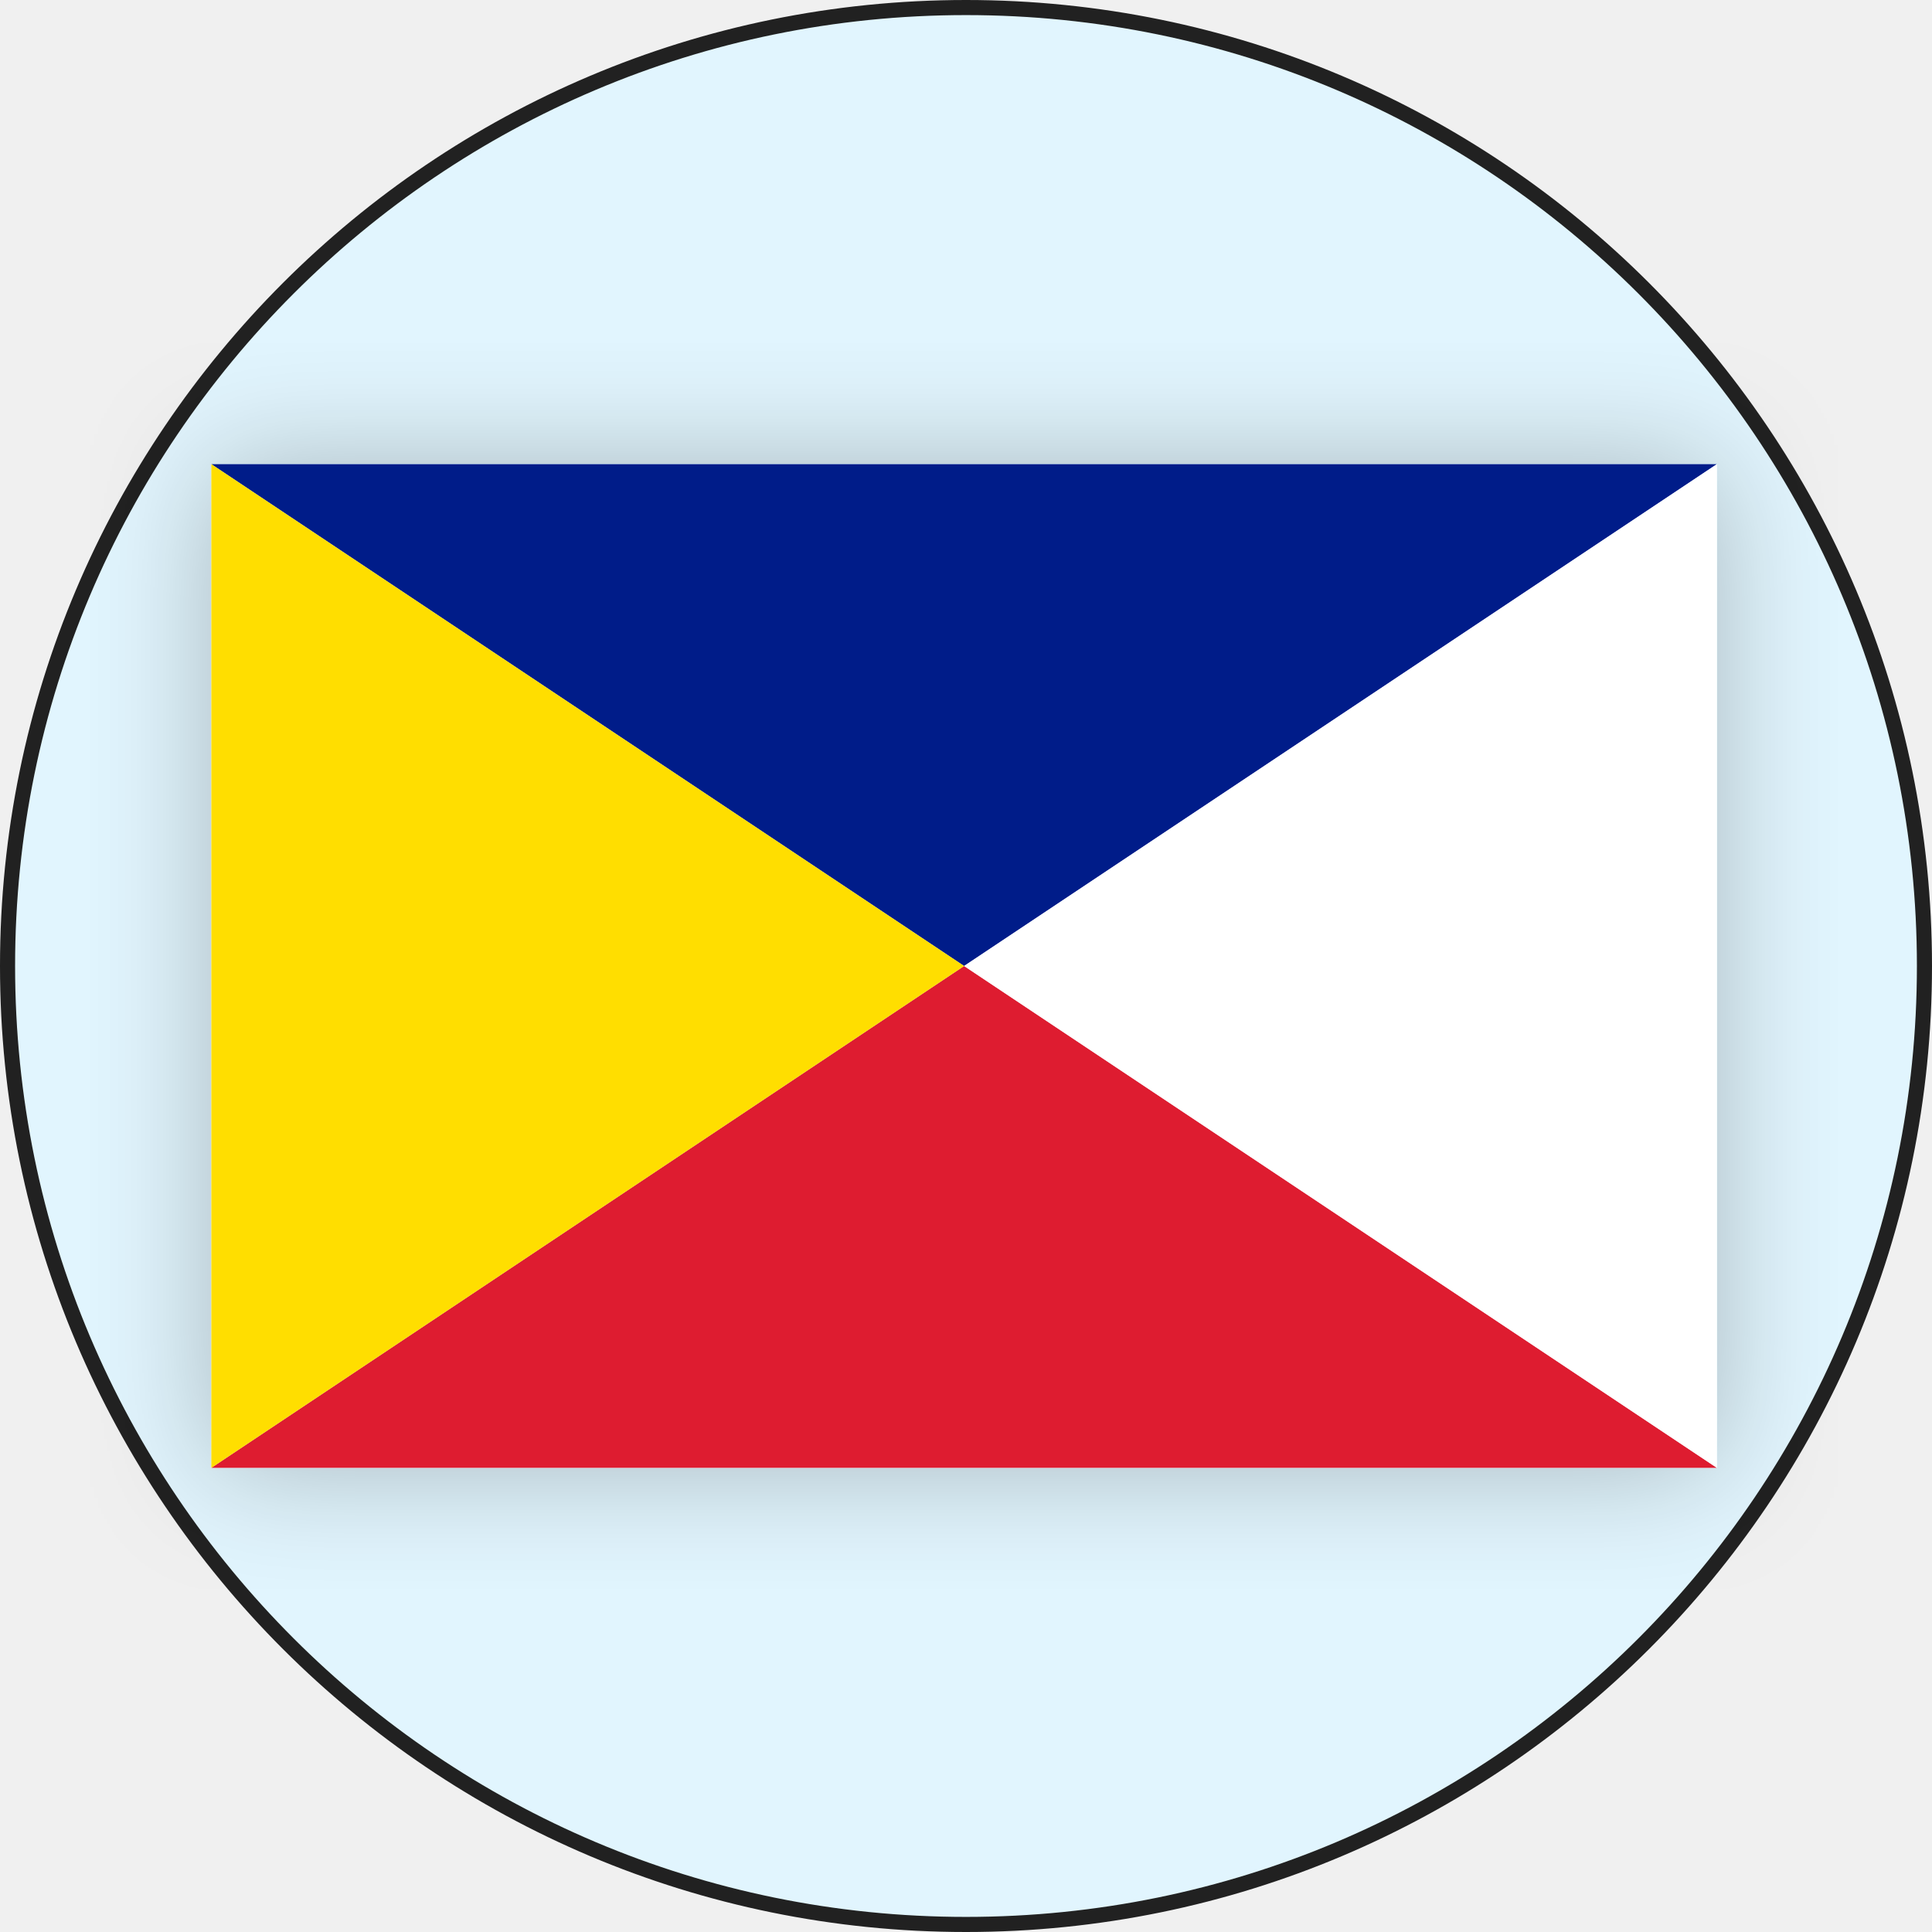
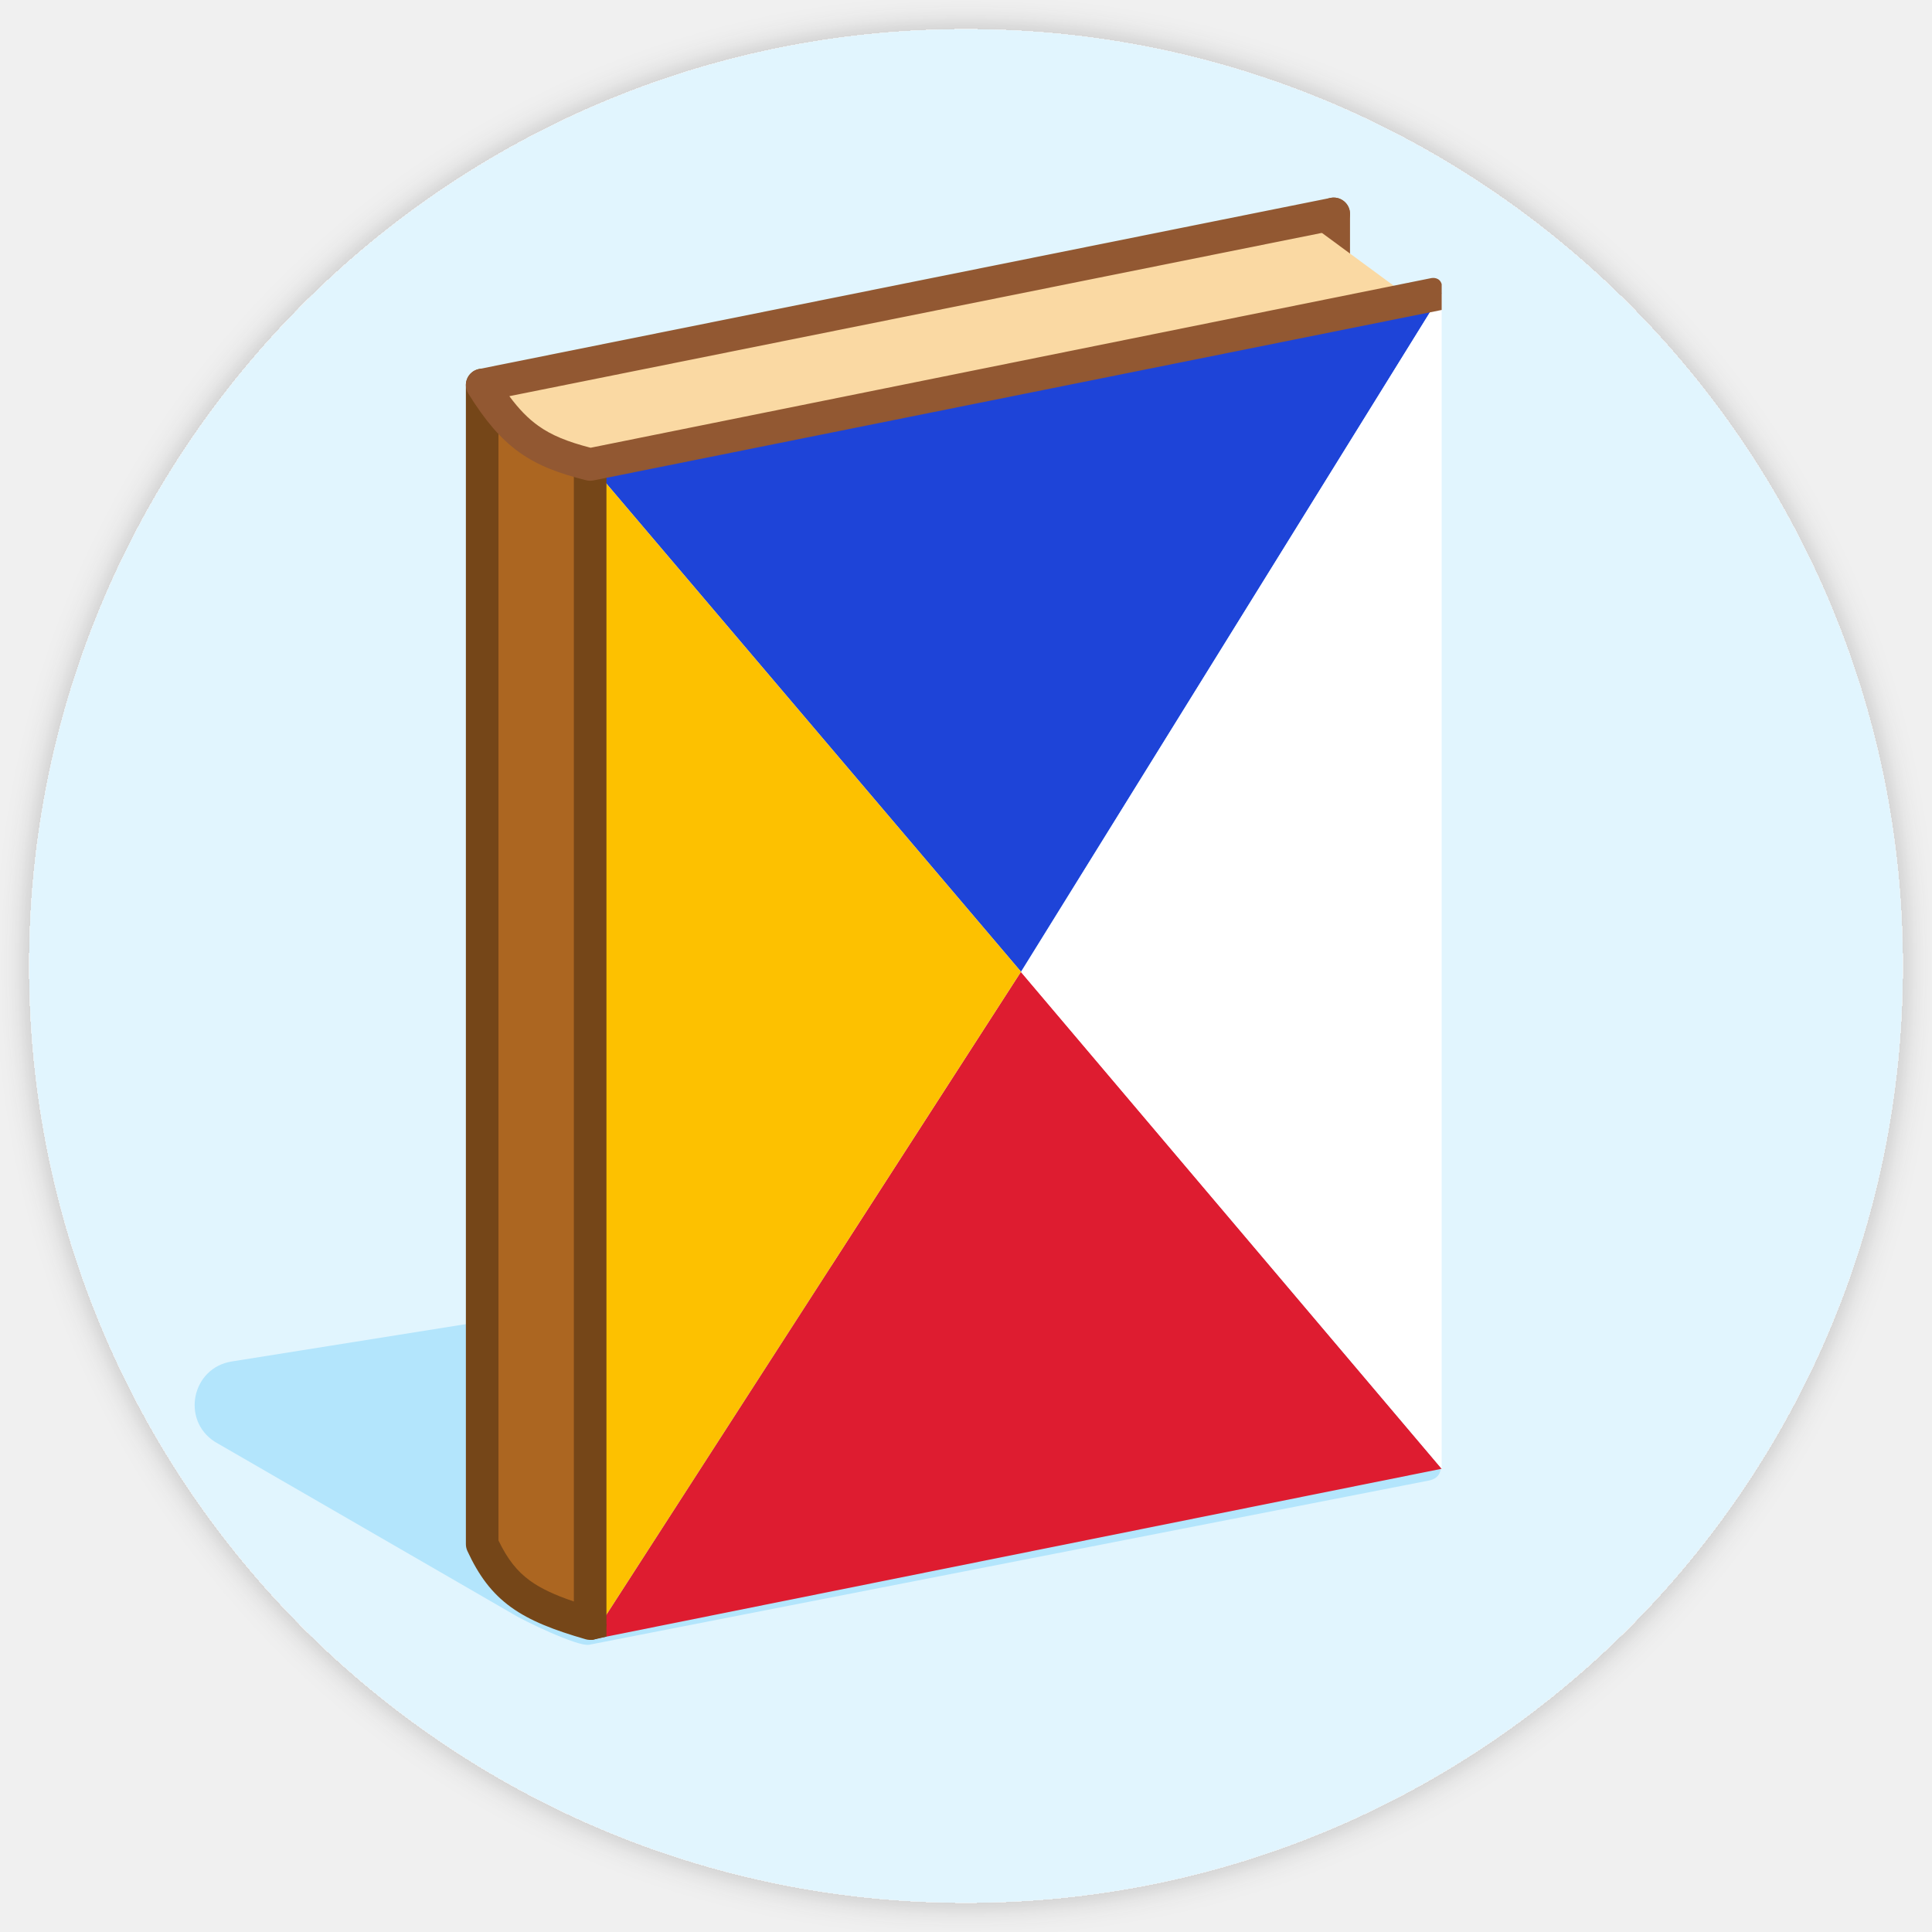
- <svg xmlns="http://www.w3.org/2000/svg" width="512" height="512" viewBox="0 0 512 512" fill="none">
-   <circle cx="256" cy="256" r="254" fill="#E1F5FE" stroke="#212121" stroke-width="4" />
-   <g filter="url(#filter0_d_693_6)">
-     <path d="M255.501 256L455.001 389H56.001L255.501 256Z" fill="#DE1C30" />
-     <path d="M255.5 256L56 123L455 123L255.5 256Z" fill="#001C89" />
-     <path d="M255.5 256L455.001 123V389L255.5 256Z" fill="white" />
-     <path d="M255.5 256L56 389V123L255.5 256Z" fill="#FFDE00" />
+ <svg xmlns="http://www.w3.org/2000/svg" width="528" height="528" viewBox="0 0 528 528" fill="none">
+   <g filter="url(#filter0_d_746_190)">
+     <circle cx="264" cy="264" r="256" fill="#E1F5FE" />
  </g>
+   <path d="M330.728 329.421C334.371 328.84 338.08 329.967 340.784 332.478L379 377.5C386.169 384.157 400.115 402.687 390.524 404.613L161 449.5C157.925 450.117 142.63 442.708 140 441L58.667 393.998C49.452 388.011 52.462 373.815 63.313 372.084L330.728 329.421Z" fill="#B3E5FC" />
+   <path fill-rule="evenodd" clip-rule="evenodd" d="M364.492 54.001C366.952 54.001 368.946 55.995 368.946 58.455V76.27C368.946 78.73 366.952 80.724 364.492 80.724C362.033 80.724 360.039 78.73 360.039 76.27V58.455C360.039 55.995 362.033 54.001 364.492 54.001Z" fill="#925832" />
+   <path d="M394 80.168L279.034 265.561L161.284 126.933L394 80.168Z" fill="#1E44D8" />
+   <path d="M279.034 265.561L394 401.404L161.284 448.17L279.034 265.561Z" fill="#DE1C30" />
+   <path d="M161.284 126.933L279.034 265.561L161.284 448.17V126.933Z" fill="#FDC100" />
+   <path d="M394 80.168V401.404L279.034 265.681L394 80.168Z" fill="white" />
+   <path d="M356.42 60.077L385.927 81.79L161.284 126.933L131.777 105.22L356.42 60.077Z" fill="#FAD9A3" />
+   <path d="M161.284 126.933L131.777 105.22L131.777 426.457L161.283 448.17L161.284 126.933Z" fill="#AC6621" />
+   <path fill-rule="evenodd" clip-rule="evenodd" d="M131.777 100.767C134.237 100.767 136.231 102.761 136.231 105.22V421.003C138.727 426.165 141.326 429.443 144.874 432.008C147.801 434.124 151.554 435.889 156.83 437.671V126.933C156.83 124.473 158.824 122.479 161.284 122.479C163.744 122.479 165.738 124.473 165.738 126.933V443.716C165.738 444.583 165.486 445.418 165.028 446.128C164.747 446.565 164.388 446.955 163.961 447.276C162.843 448.117 161.394 448.384 160.049 447.995C151.408 445.501 144.837 442.973 139.655 439.227C134.331 435.379 130.796 430.486 127.735 423.875C127.464 423.288 127.323 422.65 127.323 422.003V105.22C127.323 102.761 129.317 100.767 131.777 100.767Z" fill="#754618" />
+   <path d="M165.738 443.716V447.274L161.841 448.17H161.284L165.738 443.716Z" fill="#754618" />
+   <path fill-rule="evenodd" clip-rule="evenodd" d="M365.37 62.821C367.782 62.337 369.344 59.989 368.859 57.577C368.375 55.166 366.027 53.604 363.615 54.088L130.9 100.854C129.468 101.142 128.268 102.113 127.689 103.454C127.109 104.794 127.224 106.334 127.995 107.574C132.464 114.756 136.666 119.839 141.858 123.566C147.05 127.293 152.896 129.422 160.201 131.254C160.843 131.414 161.513 131.43 162.162 131.3L394 84.71L394 77.662C393.443 75.714 391.511 75.933 391.216 75.992L161.402 122.367C155.071 120.72 150.732 118.971 147.053 116.33C144.367 114.402 141.871 111.88 139.199 108.272L365.37 62.821Z" fill="#925832" />
  <defs>
-     <filter id="filter0_d_693_6" x="24" y="91" width="463.001" height="330" filterUnits="userSpaceOnUse" color-interpolation-filters="sRGB">
+     <filter id="filter0_d_746_190" x="0" y="0" width="528" height="528" filterUnits="userSpaceOnUse" color-interpolation-filters="sRGB">
      <feFlood flood-opacity="0" result="BackgroundImageFix" />
      <feColorMatrix in="SourceAlpha" type="matrix" values="0 0 0 0 0 0 0 0 0 0 0 0 0 0 0 0 0 0 127 0" result="hardAlpha" />
      <feOffset />
-       <feGaussianBlur stdDeviation="16" />
+       <feGaussianBlur stdDeviation="4" />
      <feComposite in2="hardAlpha" operator="out" />
-       <feColorMatrix type="matrix" values="0 0 0 0 0 0 0 0 0 0 0 0 0 0 0 0 0 0 0.25 0" />
-       <feBlend mode="normal" in2="BackgroundImageFix" result="effect1_dropShadow_693_6" />
-       <feBlend mode="normal" in="SourceGraphic" in2="effect1_dropShadow_693_6" result="shape" />
+       <feColorMatrix type="matrix" values="0 0 0 0 0.129 0 0 0 0 0.129 0 0 0 0 0.129 0 0 0 0.25 0" />
+       <feBlend mode="normal" in2="BackgroundImageFix" result="effect1_dropShadow_746_190" />
+       <feBlend mode="normal" in="SourceGraphic" in2="effect1_dropShadow_746_190" result="shape" />
    </filter>
  </defs>
</svg>
